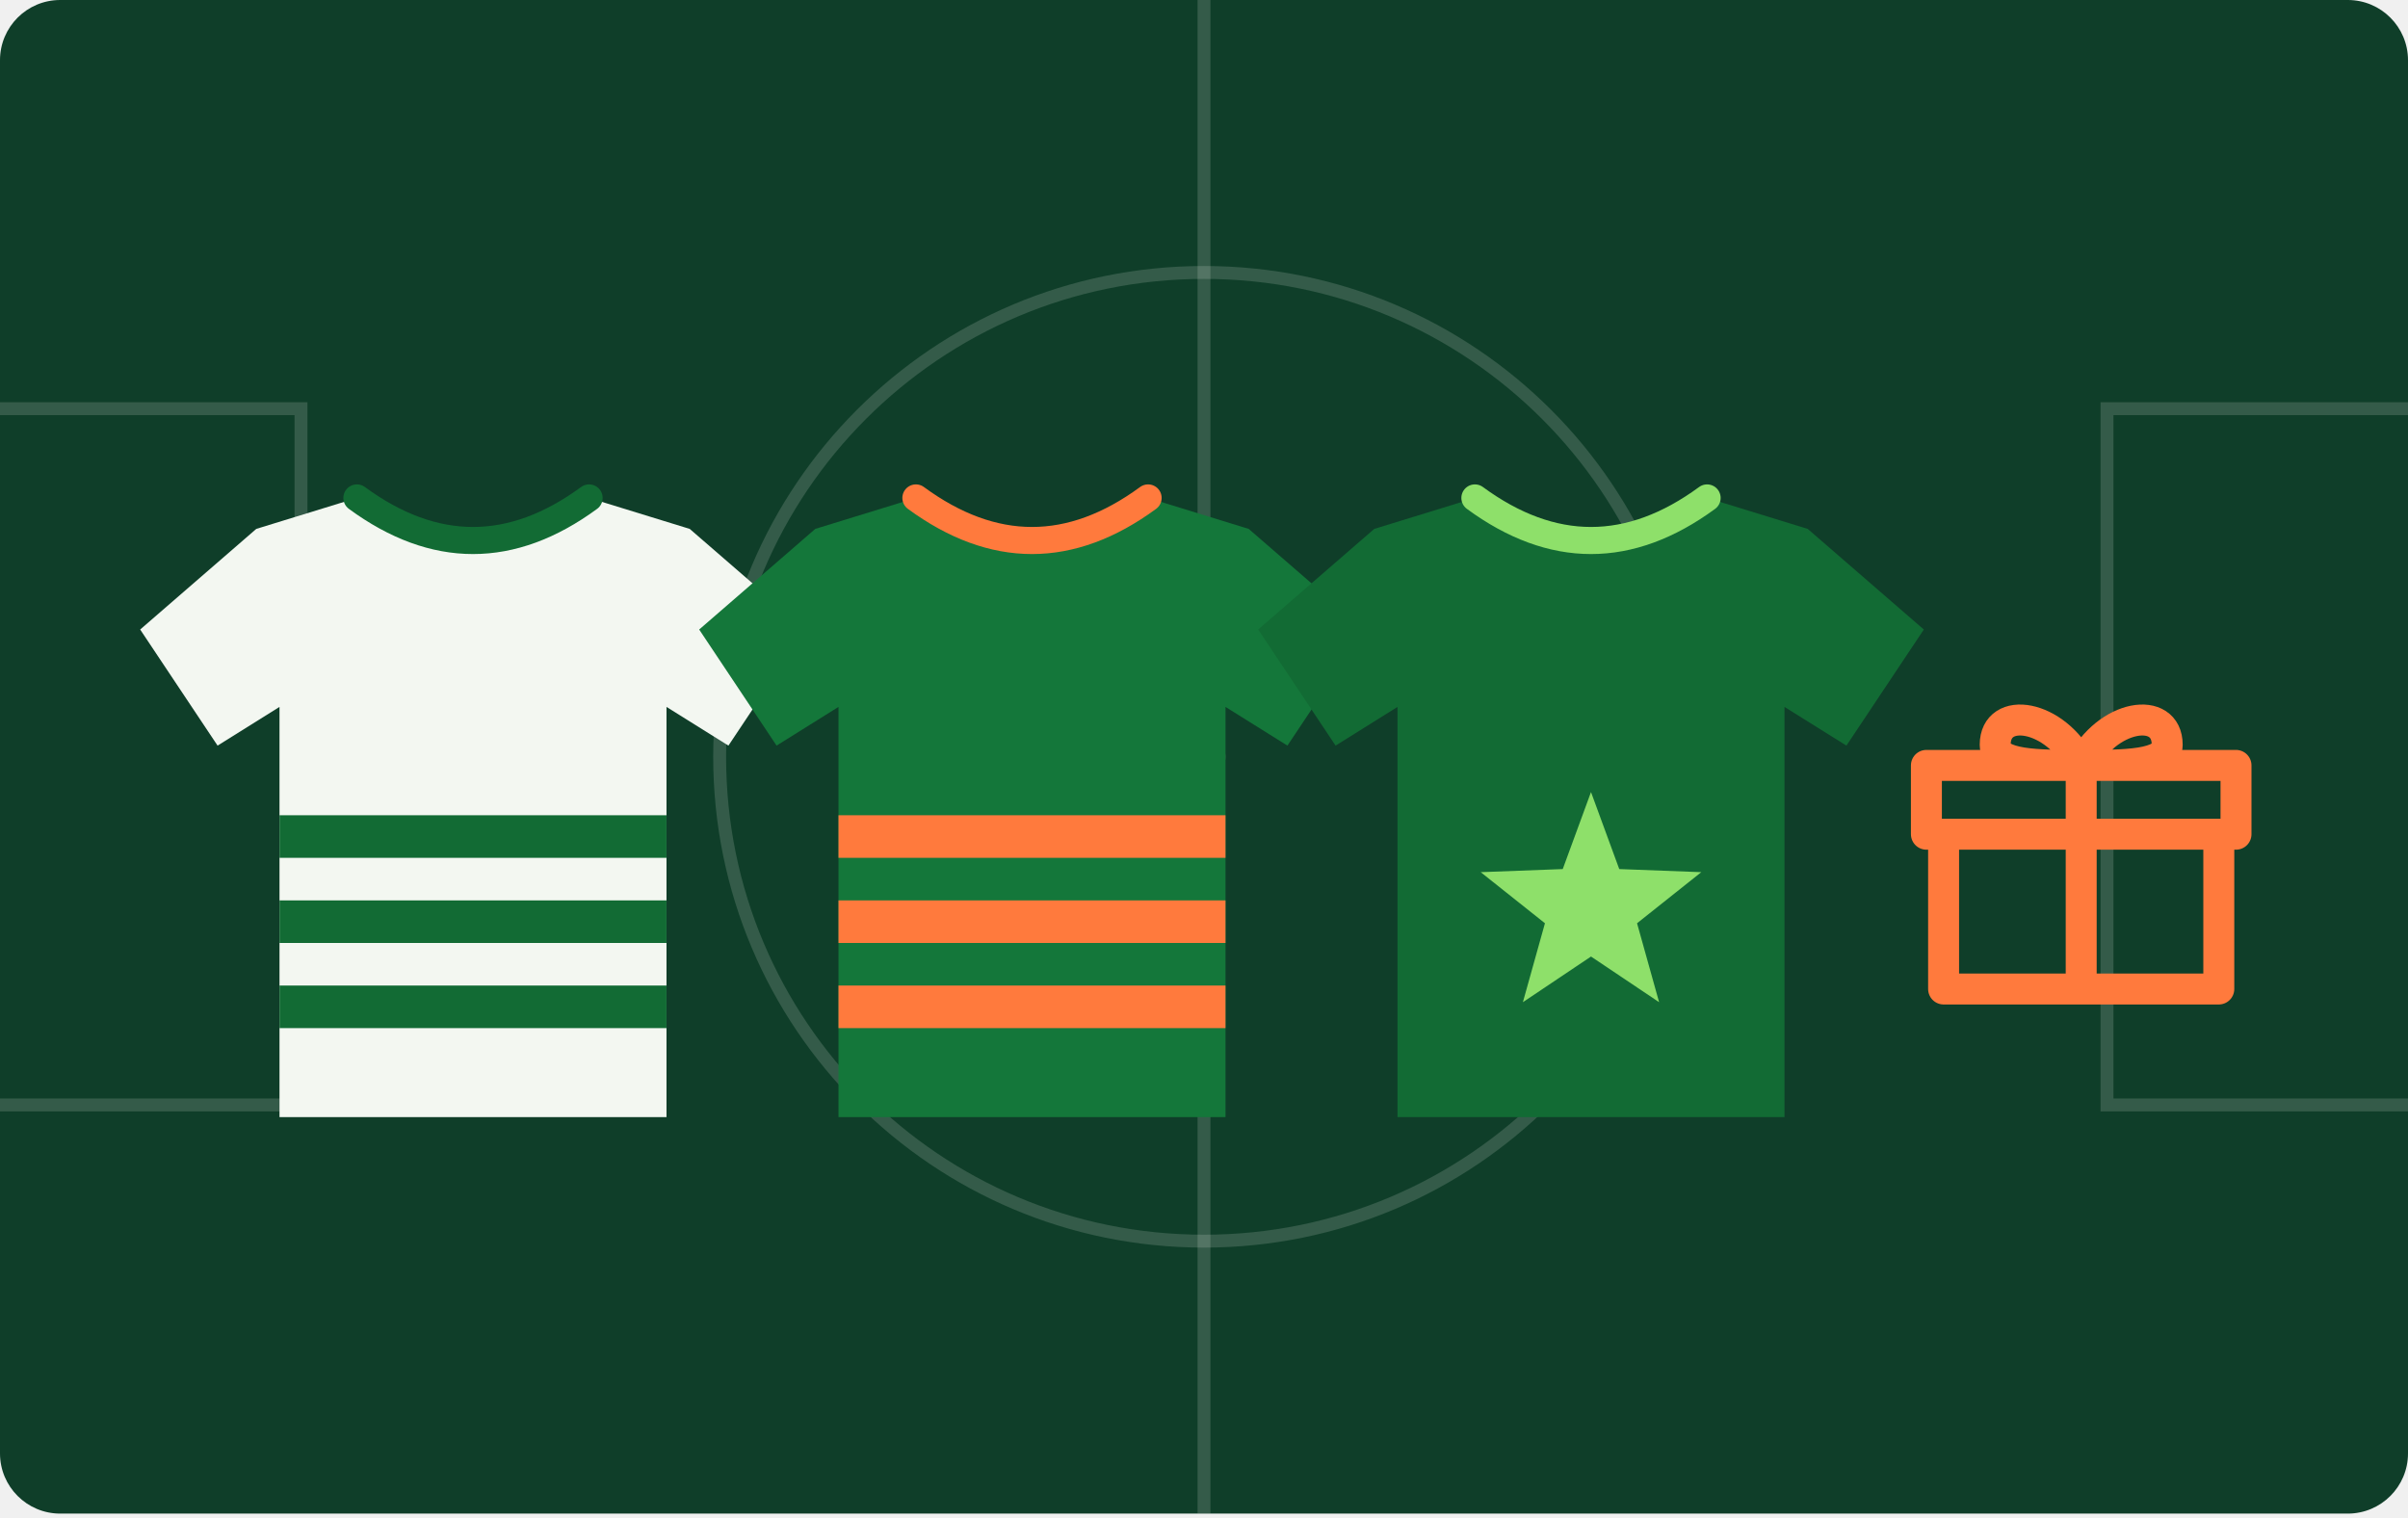
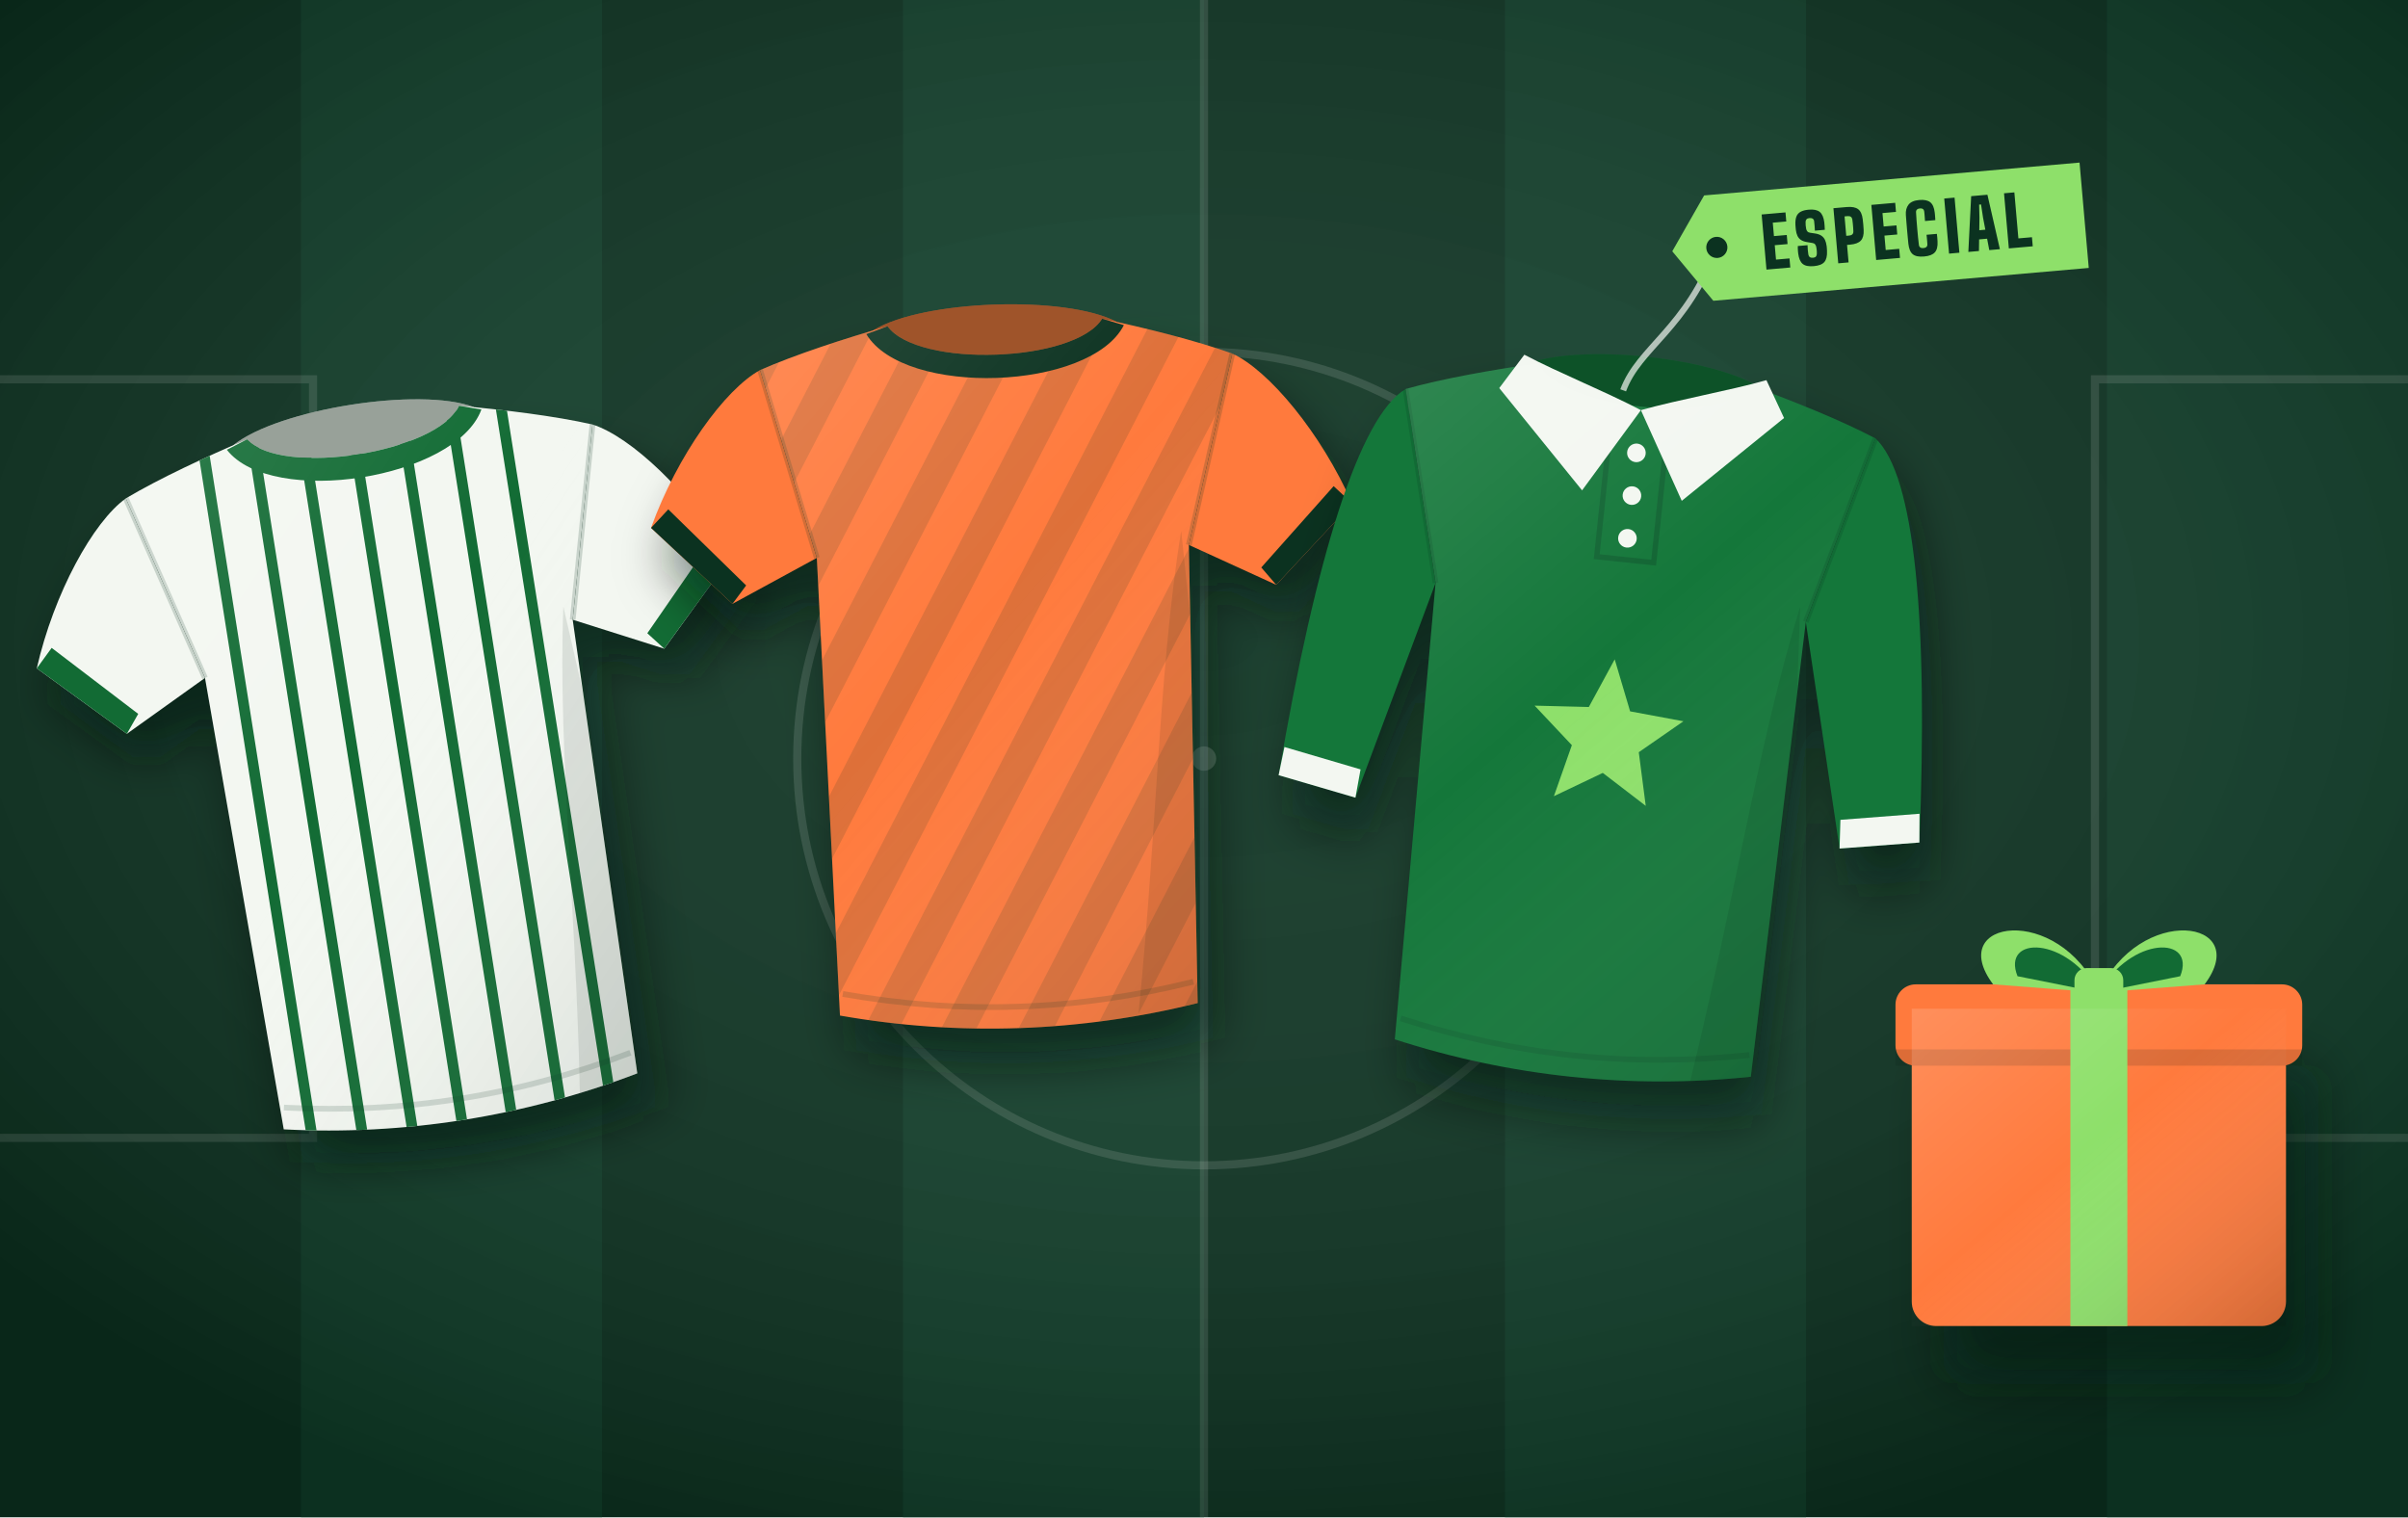
<svg xmlns="http://www.w3.org/2000/svg" width="592" height="373" viewBox="0 0 592 373" fill="none">
-   <g clip-path="url(#clip0_676_30262)">
-     <g clip-path="url(#clip1_676_30262)">
-       <path d="M592 0H0V372.114H592V0Z" fill="#0F3E29" />
-       <path d="M296 0V372.114" stroke="#F3F7F1" stroke-opacity="0.16" stroke-width="3.171" />
-       <path d="M296 305.134C361.764 305.134 415.077 251.821 415.077 186.057C415.077 120.293 361.764 66.981 296 66.981C230.236 66.981 176.923 120.293 176.923 186.057C176.923 251.821 230.236 305.134 296 305.134Z" stroke="#F3F7F1" stroke-opacity="0.16" stroke-width="3.171" />
-       <path d="M296 191.343C298.919 191.343 301.286 188.976 301.286 186.057C301.286 183.138 298.919 180.771 296 180.771C293.081 180.771 290.714 183.138 290.714 186.057C290.714 188.976 293.081 191.343 296 191.343Z" fill="#F3F7F1" fill-opacity="0.22" />
-       <path d="M0 100.471H74V271.643H0" stroke="#F3F7F1" stroke-opacity="0.16" stroke-width="3.171" />
-       <path d="M592 100.471H518V271.643H592" stroke="#F3F7F1" stroke-opacity="0.16" stroke-width="3.171" />
-       <path d="M87.743 122.417L63.006 130.028L34.463 154.766L53.491 183.308L68.714 173.794V274.646H163.857V173.794L179.08 183.308L198.109 154.766L169.566 130.028L144.829 122.417C125.8 136.371 106.771 136.371 87.743 122.417Z" fill="#F3F7F1" />
-       <path d="M163.857 200.434H68.714V210.9H163.857V200.434Z" fill="#126B34" />
-       <path d="M163.857 221.366H68.714V231.831H163.857V221.366Z" fill="#126B34" />
-       <path d="M163.857 242.297H68.714V252.763H163.857V242.297Z" fill="#126B34" />
-       <path d="M87.743 122.417C106.771 136.371 125.8 136.371 144.829 122.417" stroke="#126B34" stroke-width="6.66" stroke-linecap="round" />
-       <path d="M225.171 122.417L200.434 130.028L171.891 154.766L190.92 183.308L206.143 173.794V274.646H301.286V173.794L316.509 183.308L335.537 154.766L306.994 130.028L282.257 122.417C263.229 136.371 244.2 136.371 225.171 122.417Z" fill="#14773A" />
-       <path d="M301.286 200.434H206.143V210.9H301.286V200.434Z" fill="#FF7A3D" />
-       <path d="M301.286 221.366H206.143V231.831H301.286V221.366Z" fill="#FF7A3D" />
-       <path d="M301.286 242.297H206.143V252.763H301.286V242.297Z" fill="#FF7A3D" />
-       <path d="M225.171 122.417C244.2 136.371 263.229 136.371 282.257 122.417" stroke="#FF7A3D" stroke-width="6.66" stroke-linecap="round" />
-       <path d="M362.6 122.417L337.863 130.028L309.32 154.766L328.349 183.308L343.571 173.794V274.646H438.714V173.794L453.937 183.308L472.966 154.766L444.423 130.028L419.686 122.417C400.657 136.371 381.629 136.371 362.6 122.417Z" fill="#126B34" />
-       <path d="M391.143 194.726L398.088 213.659L418.259 214.42L402.465 226.979L407.888 246.388L391.143 235.161L374.398 246.388L379.821 226.979L364.027 214.42L384.197 213.659L391.143 194.726Z" fill="#8EE06A" />
-       <path d="M362.6 122.417C381.629 136.371 400.657 136.371 419.686 122.417" stroke="#8EE06A" stroke-width="6.66" stroke-linecap="round" />
-       <path d="M511.657 188.172V243.143M511.657 188.172C505.314 175.486 490.514 173.372 490.514 183.097C490.514 188.172 501.086 188.172 511.657 188.172ZM511.657 188.172C518 175.486 532.8 173.372 532.8 183.097C532.8 188.172 522.229 188.172 511.657 188.172ZM477.829 205.086H545.486V243.143H477.829V205.086ZM473.6 188.172H549.714V205.086H473.6V188.172Z" stroke="#FF7A3D" stroke-width="7.611" stroke-linejoin="round" />
+   <defs>
+     <filter id="sombra" x="-20%" y="-20%" width="140%" height="150%">
+       <feGaussianBlur stdDeviation="7" />
+       <feOffset dx="4" dy="10" />
+     </filter>
+     <linearGradient id="luz" x1="0" y1="0" x2="1" y2="1">
+       <stop offset="0" stop-color="#FFFFFF" stop-opacity=".16" />
+       <stop offset=".45" stop-color="#FFFFFF" stop-opacity="0" />
+       <stop offset="1" stop-color="#03140B" stop-opacity=".18" />
+     </linearGradient>
+     <radialGradient id="refletor" cx=".5" cy=".42" r=".65">
+       <stop offset="0" stop-color="#FFFFFF" stop-opacity=".07" />
+       <stop offset="1" stop-color="#000000" stop-opacity=".22" />
+     </radialGradient>
+   </defs>
+   <rect width="592" height="373" fill="#0B3220" />
+   <rect x="74" y="0" width="74" height="373" fill="#0F3E29" />
+   <rect x="222" y="0" width="74" height="373" fill="#0F3E29" />
+   <rect x="370" y="0" width="74" height="373" fill="#0F3E29" />
+   <rect x="518" y="0" width="74" height="373" fill="#0F3E29" />
+   <path d="M296.0 0 V373" fill="none" stroke="#F3F7F1" stroke-opacity=".14" stroke-width="2" />
+   <circle cx="296.0" cy="186.5" r="100" fill="none" stroke="#F3F7F1" stroke-opacity=".14" stroke-width="2" />
+   <circle cx="296.0" cy="186.5" r="3" fill="#F3F7F1" fill-opacity=".2" />
+   <path d="M0 93.25 H76.96 V279.75 H0" fill="none" stroke="#F3F7F1" stroke-opacity=".14" stroke-width="2" />
+   <path d="M592 93.25 H515.04 V279.75 H592" fill="none" stroke="#F3F7F1" stroke-opacity=".14" stroke-width="2" />
+   <rect width="592" height="373" fill="url(#refletor)" />
+   <g transform="translate(14 92) rotate(-9 100 107) scale(0.88)">
+     <clipPath id="c10">
+       <path d="M70 10 C58 13 44 17 34 21 L48 74 L50 202 C83 209 117 209 150 202 L152 74 L166 21 C156 17 142 13 130 10 C122 22 78 22 70 10 Z" />
+     </clipPath>
+     <g filter="url(#sombra)" opacity=".55">
+       <path d="M70 10 C58 13 44 17 34 21 L48 74 L50 202 C83 209 117 209 150 202 L152 74 L166 21 C156 17 142 13 130 10 C122 22 78 22 70 10 Z" fill="#03140B" />
+       <path d="M34 21 C24 26 10 44 2 64 L24 86 L48 74 Z" fill="#03140B" />
+       <path d="M166 21 C176 26 190 44 198 64 L176 86 L152 74 Z" fill="#03140B" />
+     </g>
+     <path d="M34 21 C24 26 10 44 2 64 L24 86 L48 74 Z" fill="#F3F7F1" />
+     <path d="M2 64 L24 86 L28 81 L7 59 Z" fill="#126B34" />
+     <path d="M166 21 C176 26 190 44 198 64 L176 86 L152 74 Z" fill="#F3F7F1" />
+     <path d="M198 64 L176 86 L172 81 L193 59 Z" fill="#126B34" />
+     <path d="M66 11 C80 3 120 3 134 11 C124 24 76 24 66 11 Z" fill="#F3F7F1" />
+     <path d="M66 11 C80 3 120 3 134 11 C124 24 76 24 66 11 Z" fill="#03140B" opacity=".38" />
+     <path d="M70 10 C58 13 44 17 34 21 L48 74 L50 202 C83 209 117 209 150 202 L152 74 L166 21 C156 17 142 13 130 10 C122 22 78 22 70 10 Z" fill="#F3F7F1" />
+     <g clip-path="url(#c10)">
+       <rect x="56" y="0" width="3" height="214" fill="#126B34" />
+       <rect x="70" y="0" width="3" height="214" fill="#126B34" />
+       <rect x="84" y="0" width="3" height="214" fill="#126B34" />
+       <rect x="98" y="0" width="3" height="214" fill="#126B34" />
+       <rect x="112" y="0" width="3" height="214" fill="#126B34" />
+       <rect x="126" y="0" width="3" height="214" fill="#126B34" />
+       <rect x="140" y="0" width="3" height="214" fill="#126B34" />
+     </g>
+     <path d="M48 74 L34 21 M152 74 L166 21" stroke="#0B3220" stroke-opacity=".18" stroke-width="1.6" fill="none" />
+     <path d="M51 196 C84 203 116 203 149 196" stroke="#0B3220" stroke-opacity=".16" stroke-width="1.6" fill="none" />
+     <path d="M70 10 C78 22 122 22 130 10 L136 12 C126 30 74 30 64 12 Z" fill="#126B34" />
+     <g clip-path="url(#c10)">
+       <rect x="0" y="0" width="200" height="214" fill="url(#luz)" />
+       <path d="M150 70 L160 214 L132 214 C140 160 142 110 150 70 Z" fill="#03140B" opacity=".10" />
    </g>
  </g>
-   <defs>
-     <clipPath id="clip0_676_30262">
-       <rect width="592" height="372.114" rx="14.8" fill="white" />
+   <g transform="translate(160 70) rotate(-2 100 107) scale(0.88)">
+     <clipPath id="c11">
+       <path d="M70 10 C58 13 44 17 34 21 L48 74 L50 202 C83 209 117 209 150 202 L152 74 L166 21 C156 17 142 13 130 10 C122 22 78 22 70 10 Z" />
    </clipPath>
-     <clipPath id="clip1_676_30262">
-       <rect width="592" height="372.114" fill="white" />
+     <g filter="url(#sombra)" opacity=".55">
+       <path d="M70 10 C58 13 44 17 34 21 L48 74 L50 202 C83 209 117 209 150 202 L152 74 L166 21 C156 17 142 13 130 10 C122 22 78 22 70 10 Z" fill="#03140B" />
+       <path d="M34 21 C24 26 10 44 2 64 L24 86 L48 74 Z" fill="#03140B" />
+       <path d="M166 21 C176 26 190 44 198 64 L176 86 L152 74 Z" fill="#03140B" />
+     </g>
+     <path d="M34 21 C24 26 10 44 2 64 L24 86 L48 74 Z" fill="#FF7A3D" />
+     <path d="M2 64 L24 86 L28 81 L7 59 Z" fill="#0B3220" />
+     <path d="M166 21 C176 26 190 44 198 64 L176 86 L152 74 Z" fill="#FF7A3D" />
+     <path d="M198 64 L176 86 L172 81 L193 59 Z" fill="#0B3220" />
+     <path d="M66 11 C80 3 120 3 134 11 C124 24 76 24 66 11 Z" fill="#FF7A3D" />
+     <path d="M66 11 C80 3 120 3 134 11 C124 24 76 24 66 11 Z" fill="#03140B" opacity=".38" />
+     <path d="M70 10 C58 13 44 17 34 21 L48 74 L50 202 C83 209 117 209 150 202 L152 74 L166 21 C156 17 142 13 130 10 C122 22 78 22 70 10 Z" fill="#FF7A3D" />
+     <g clip-path="url(#c11)">
+       <path d="M40 0 L50 0 L-70 214 L-80 214 Z" fill="#0B3220" opacity=".14" />
+       <path d="M62 0 L72 0 L-48 214 L-58 214 Z" fill="#0B3220" opacity=".14" />
+       <path d="M84 0 L94 0 L-26 214 L-36 214 Z" fill="#0B3220" opacity=".14" />
+       <path d="M106 0 L116 0 L-4 214 L-14 214 Z" fill="#0B3220" opacity=".14" />
+       <path d="M128 0 L138 0 L18 214 L8 214 Z" fill="#0B3220" opacity=".14" />
+       <path d="M150 0 L160 0 L40 214 L30 214 Z" fill="#0B3220" opacity=".14" />
+       <path d="M172 0 L182 0 L62 214 L52 214 Z" fill="#0B3220" opacity=".14" />
+       <path d="M194 0 L204 0 L84 214 L74 214 Z" fill="#0B3220" opacity=".14" />
+       <path d="M216 0 L226 0 L106 214 L96 214 Z" fill="#0B3220" opacity=".14" />
+       <path d="M238 0 L248 0 L128 214 L118 214 Z" fill="#0B3220" opacity=".14" />
+       <path d="M260 0 L270 0 L150 214 L140 214 Z" fill="#0B3220" opacity=".14" />
+       <path d="M282 0 L292 0 L172 214 L162 214 Z" fill="#0B3220" opacity=".14" />
+       <path d="M304 0 L314 0 L194 214 L184 214 Z" fill="#0B3220" opacity=".14" />
+       <path d="M326 0 L336 0 L216 214 L206 214 Z" fill="#0B3220" opacity=".14" />
+     </g>
+     <path d="M48 74 L34 21 M152 74 L166 21" stroke="#0B3220" stroke-opacity=".18" stroke-width="1.6" fill="none" />
+     <path d="M51 196 C84 203 116 203 149 196" stroke="#0B3220" stroke-opacity=".16" stroke-width="1.6" fill="none" />
+     <path d="M70 10 C78 22 122 22 130 10 L136 12 C126 30 74 30 64 12 Z" fill="#0B3220" />
+     <g clip-path="url(#c11)">
+       <rect x="0" y="0" width="200" height="214" fill="url(#luz)" />
+       <path d="M150 70 L160 214 L132 214 C140 160 142 110 150 70 Z" fill="#03140B" opacity=".10" />
+     </g>
+   </g>
+   <g transform="translate(306 84) rotate(6 100 107) scale(0.88)">
+     <clipPath id="c12">
+       <path d="M70 10 C58 13 44 17 34 21 L48 74 L50 202 C83 209 117 209 150 202 L152 74 L166 21 C156 17 142 13 130 10 C122 22 78 22 70 10 Z" />
    </clipPath>
-   </defs>
+     <g filter="url(#sombra)" opacity=".55">
+       <path d="M70 10 C58 13 44 17 34 21 L48 74 L50 202 C83 209 117 209 150 202 L152 74 L166 21 C156 17 142 13 130 10 C122 22 78 22 70 10 Z" fill="#03140B" />
+       <path d="M34 21 C22 30 14 70 10 132 L32 136 L48 74 Z" fill="#03140B" />
+       <path d="M166 21 C178 30 186 70 190 132 L168 136 L152 74 Z" fill="#03140B" />
+     </g>
+     <path d="M34 21 C22 30 14 70 10 132 L32 136 L48 74 Z" fill="#14773A" />
+     <path d="M10 132 L32 136 L32.6 128 L10.8 124 Z" fill="#F3F7F1" />
+     <path d="M166 21 C178 30 186 70 190 132 L168 136 L152 74 Z" fill="#14773A" />
+     <path d="M190 132 L168 136 L167.4 128 L189.2 124 Z" fill="#F3F7F1" />
+     <path d="M66 11 C80 3 120 3 134 11 C124 24 76 24 66 11 Z" fill="#14773A" />
+     <path d="M66 11 C80 3 120 3 134 11 C124 24 76 24 66 11 Z" fill="#03140B" opacity=".38" />
+     <path d="M70 10 C58 13 44 17 34 21 L48 74 L50 202 C83 209 117 209 150 202 L152 74 L166 21 C156 17 142 13 130 10 C122 22 78 22 70 10 Z" fill="#14773A" />
+     <path d="M48 74 L34 21 M152 74 L166 21" stroke="#0B3220" stroke-opacity=".18" stroke-width="1.6" fill="none" />
+     <path d="M51 196 C84 203 116 203 149 196" stroke="#0B3220" stroke-opacity=".16" stroke-width="1.6" fill="none" />
+     <path d="M100.0 90.0 L105.8 104.0 L120.9 105.2 L109.4 115.1 L112.9 129.8 L100.0 121.9 L87.1 129.8 L90.6 115.1 L79.1 105.2 L94.2 104.0 Z" fill="#8EE06A" />
+     <path d="M92 20 L108 20 L108 62 L92 62 Z" fill="#14773A" />
+     <path d="M92 20 L92 62 L108 62 L108 20" fill="none" stroke="#0B3220" stroke-opacity=".25" stroke-width="1.5" />
+     <circle cx="100" cy="32" r="2.6" fill="#F3F7F1" />
+     <circle cx="100" cy="44" r="2.6" fill="#F3F7F1" />
+     <circle cx="100" cy="56" r="2.6" fill="#F3F7F1" />
+     <path d="M66 8 C76 12 90 16 100 20 L86 44 L60 18 Z" fill="#F3F7F1" />
+     <path d="M134 8 C124 12 110 16 100 20 L114 44 L140 18 Z" fill="#F3F7F1" />
+     <g clip-path="url(#c12)">
+       <rect x="0" y="0" width="200" height="214" fill="url(#luz)" />
+       <path d="M150 70 L160 214 L132 214 C140 160 142 110 150 70 Z" fill="#03140B" opacity=".10" />
+     </g>
+   </g>
+   <g transform="translate(420 60) rotate(-5)">
+     <path d="M2 1 C-7.2 20.4 -19.2 23.8 -24 34" stroke="#F3F7F1" stroke-opacity=".7" stroke-width="1.5" fill="none" />
+     <path d="M0 -12 L92.648 -12 L92.648 14 L0 14 L-9 1 Z" fill="#8EE06A" />
+     <circle cx="2" cy="1" r="2.6" fill="#0B3220" />
+     <path transform="translate(13 7.5)" d="M0.68 0.0V-13.6H6.562V-11.356H3.23V-8.041H6.392V-5.797H3.23V-2.244H6.562V0.0ZM12.334 0.17Q10.464 0.17 9.669 -0.621Q8.874 -1.411 8.798 -3.247Q8.789 -3.519 8.789 -3.846Q8.789 -4.174 8.806 -4.501Q8.823 -4.828 8.866 -5.1H11.263Q11.229 -4.48 11.22 -3.876Q11.212 -3.273 11.263 -2.771Q11.305 -2.355 11.564 -2.129Q11.824 -1.904 12.334 -1.904Q12.835 -1.904 13.069 -2.129Q13.303 -2.355 13.354 -2.771Q13.388 -3.06 13.4 -3.345Q13.413 -3.63 13.4 -3.914Q13.388 -4.199 13.354 -4.488Q13.32 -4.845 13.133 -5.134Q12.946 -5.423 12.538 -5.525L11.144 -5.882Q10.26 -6.112 9.741 -6.541Q9.223 -6.97 8.989 -7.608Q8.755 -8.245 8.73 -9.095Q8.721 -9.469 8.721 -9.762Q8.721 -10.056 8.73 -10.37Q8.781 -11.586 9.142 -12.334Q9.503 -13.082 10.277 -13.426Q11.05 -13.77 12.334 -13.77Q14.144 -13.77 14.96 -12.984Q15.776 -12.198 15.853 -10.37Q15.87 -10.005 15.857 -9.477Q15.844 -8.95 15.819 -8.5H13.371Q13.396 -9.087 13.405 -9.673Q13.413 -10.26 13.388 -10.846Q13.379 -11.254 13.094 -11.475Q12.81 -11.696 12.334 -11.696Q11.824 -11.696 11.577 -11.475Q11.331 -11.254 11.28 -10.846Q11.229 -10.413 11.229 -9.971Q11.229 -9.529 11.28 -9.095Q11.322 -8.755 11.518 -8.475Q11.713 -8.194 12.147 -8.092L13.354 -7.803Q14.306 -7.574 14.854 -7.127Q15.402 -6.681 15.644 -6.022Q15.887 -5.364 15.921 -4.488Q15.929 -4.293 15.929 -4.08Q15.929 -3.868 15.921 -3.655Q15.912 -3.443 15.904 -3.247Q15.827 -1.411 15.024 -0.621Q14.221 0.17 12.334 0.17ZM18.394 0.0V-13.6H21.675Q23.579 -13.6 24.425 -12.831Q25.271 -12.062 25.33 -10.285Q25.356 -9.571 25.356 -8.959Q25.356 -8.347 25.33 -7.633Q25.271 -5.865 24.425 -5.091Q23.579 -4.318 21.675 -4.318H20.944V0.0ZM20.944 -6.562H21.675Q22.211 -6.562 22.483 -6.809Q22.755 -7.055 22.78 -7.497Q22.806 -7.914 22.814 -8.436Q22.823 -8.959 22.814 -9.482Q22.806 -10.005 22.78 -10.421Q22.755 -10.872 22.483 -11.114Q22.211 -11.356 21.675 -11.356H20.944ZM27.753 0.0V-13.6H33.635V-11.356H30.303V-8.041H33.465V-5.797H30.303V-2.244H33.635V0.0ZM39.576 0.17Q37.655 0.17 36.843 -0.621Q36.032 -1.411 35.989 -3.247Q35.981 -3.953 35.972 -4.879Q35.964 -5.806 35.964 -6.804Q35.964 -7.803 35.972 -8.734Q35.981 -9.665 35.989 -10.387Q36.015 -11.943 36.86 -12.856Q37.706 -13.77 39.576 -13.77Q41.412 -13.77 42.237 -12.984Q43.061 -12.198 43.112 -10.37Q43.121 -10.09 43.121 -9.762Q43.121 -9.435 43.112 -9.108Q43.104 -8.78 43.095 -8.5H40.545Q40.554 -8.815 40.562 -9.244Q40.571 -9.673 40.571 -10.102Q40.571 -10.532 40.562 -10.846Q40.554 -11.254 40.294 -11.475Q40.035 -11.696 39.576 -11.696Q39.092 -11.696 38.824 -11.475Q38.556 -11.254 38.539 -10.846Q38.505 -9.954 38.492 -8.916Q38.48 -7.88 38.48 -6.8Q38.48 -5.721 38.492 -4.688Q38.505 -3.655 38.539 -2.771Q38.556 -2.355 38.824 -2.129Q39.092 -1.904 39.576 -1.904Q40.078 -1.904 40.35 -2.129Q40.622 -2.355 40.63 -2.771Q40.639 -3.077 40.643 -3.506Q40.647 -3.936 40.643 -4.365Q40.639 -4.794 40.63 -5.1H43.18Q43.197 -4.692 43.197 -4.174Q43.197 -3.655 43.18 -3.247Q43.129 -1.411 42.292 -0.621Q41.455 0.17 39.576 0.17ZM45.739 0.0V-13.6H48.288V0.0ZM50.499 0.0 52.386 -13.6H56.398L58.285 0.0H55.667L55.378 -2.839H53.406L53.117 0.0ZM53.644 -5.083H55.14L54.834 -8.092L54.63 -11.356H54.154L53.95 -8.092ZM60.495 0.0V-13.6H63.044V-2.244H66.394V0.0Z" fill="#0B3220" />
+   </g>
+   <g transform="translate(470 236)">
+     <rect x="4" y="16" width="92" height="78" rx="6" fill="#03140B" opacity=".5" filter="url(#sombra)" />
+     <rect x="0" y="12" width="92" height="78" rx="6" fill="#FF7A3D" />
+     <rect x="-4" y="6" width="100" height="20" rx="5" fill="#FF7A3D" />
+     <rect x="-4" y="22" width="100" height="4" fill="#03140B" opacity=".14" />
+     <rect x="39.0" y="6" width="14" height="84" fill="#8EE06A" />
+     <path d="M46.0 8 C36.0 -14 8.0 -10 20.0 6 Z M46.0 8 C56.0 -14 84.0 -10 72.0 6 Z" fill="#8EE06A" />
+     <path d="M46.0 8 C38.0 -6 22.0 -6 26.0 4 Z M46.0 8 C54.0 -6 70.0 -6 66.0 4 Z" fill="#126B34" />
+     <rect x="40.0" y="2" width="12" height="10" rx="3" fill="#8EE06A" />
+     <path d="M0 12 L92 12 L92 90 L0 90 Z" fill="url(#luz)" />
+   </g>
</svg>
